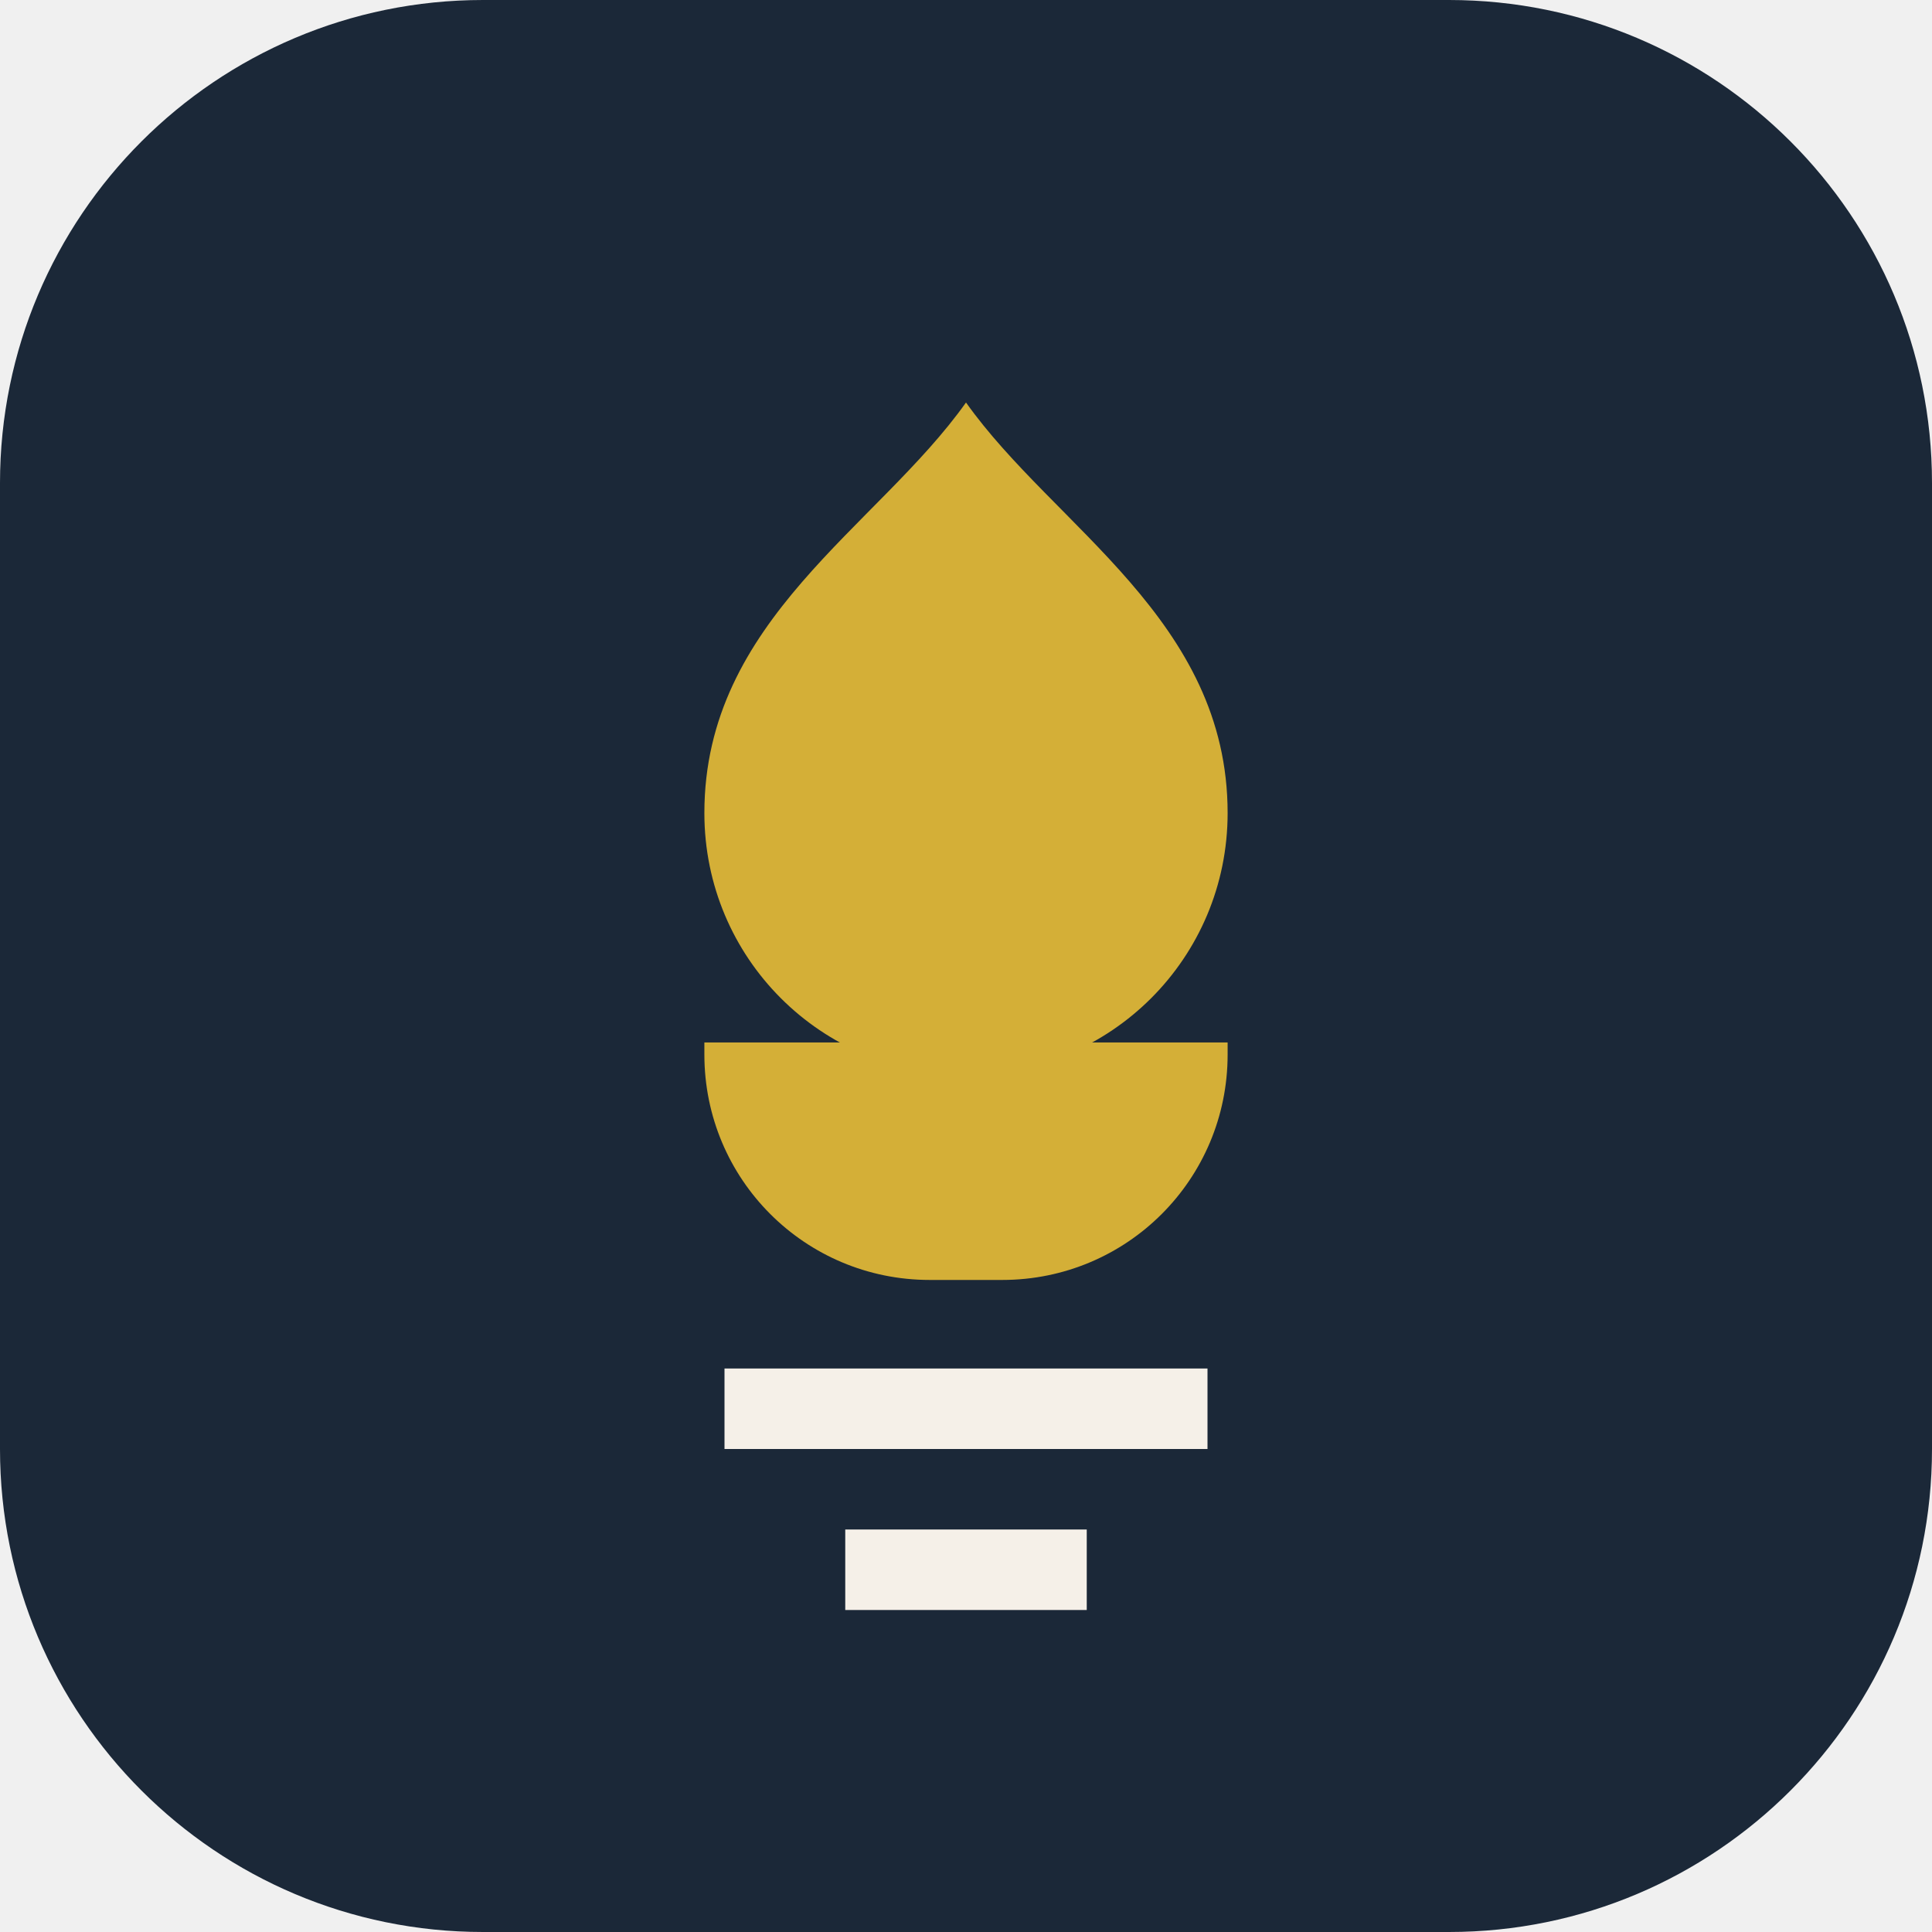
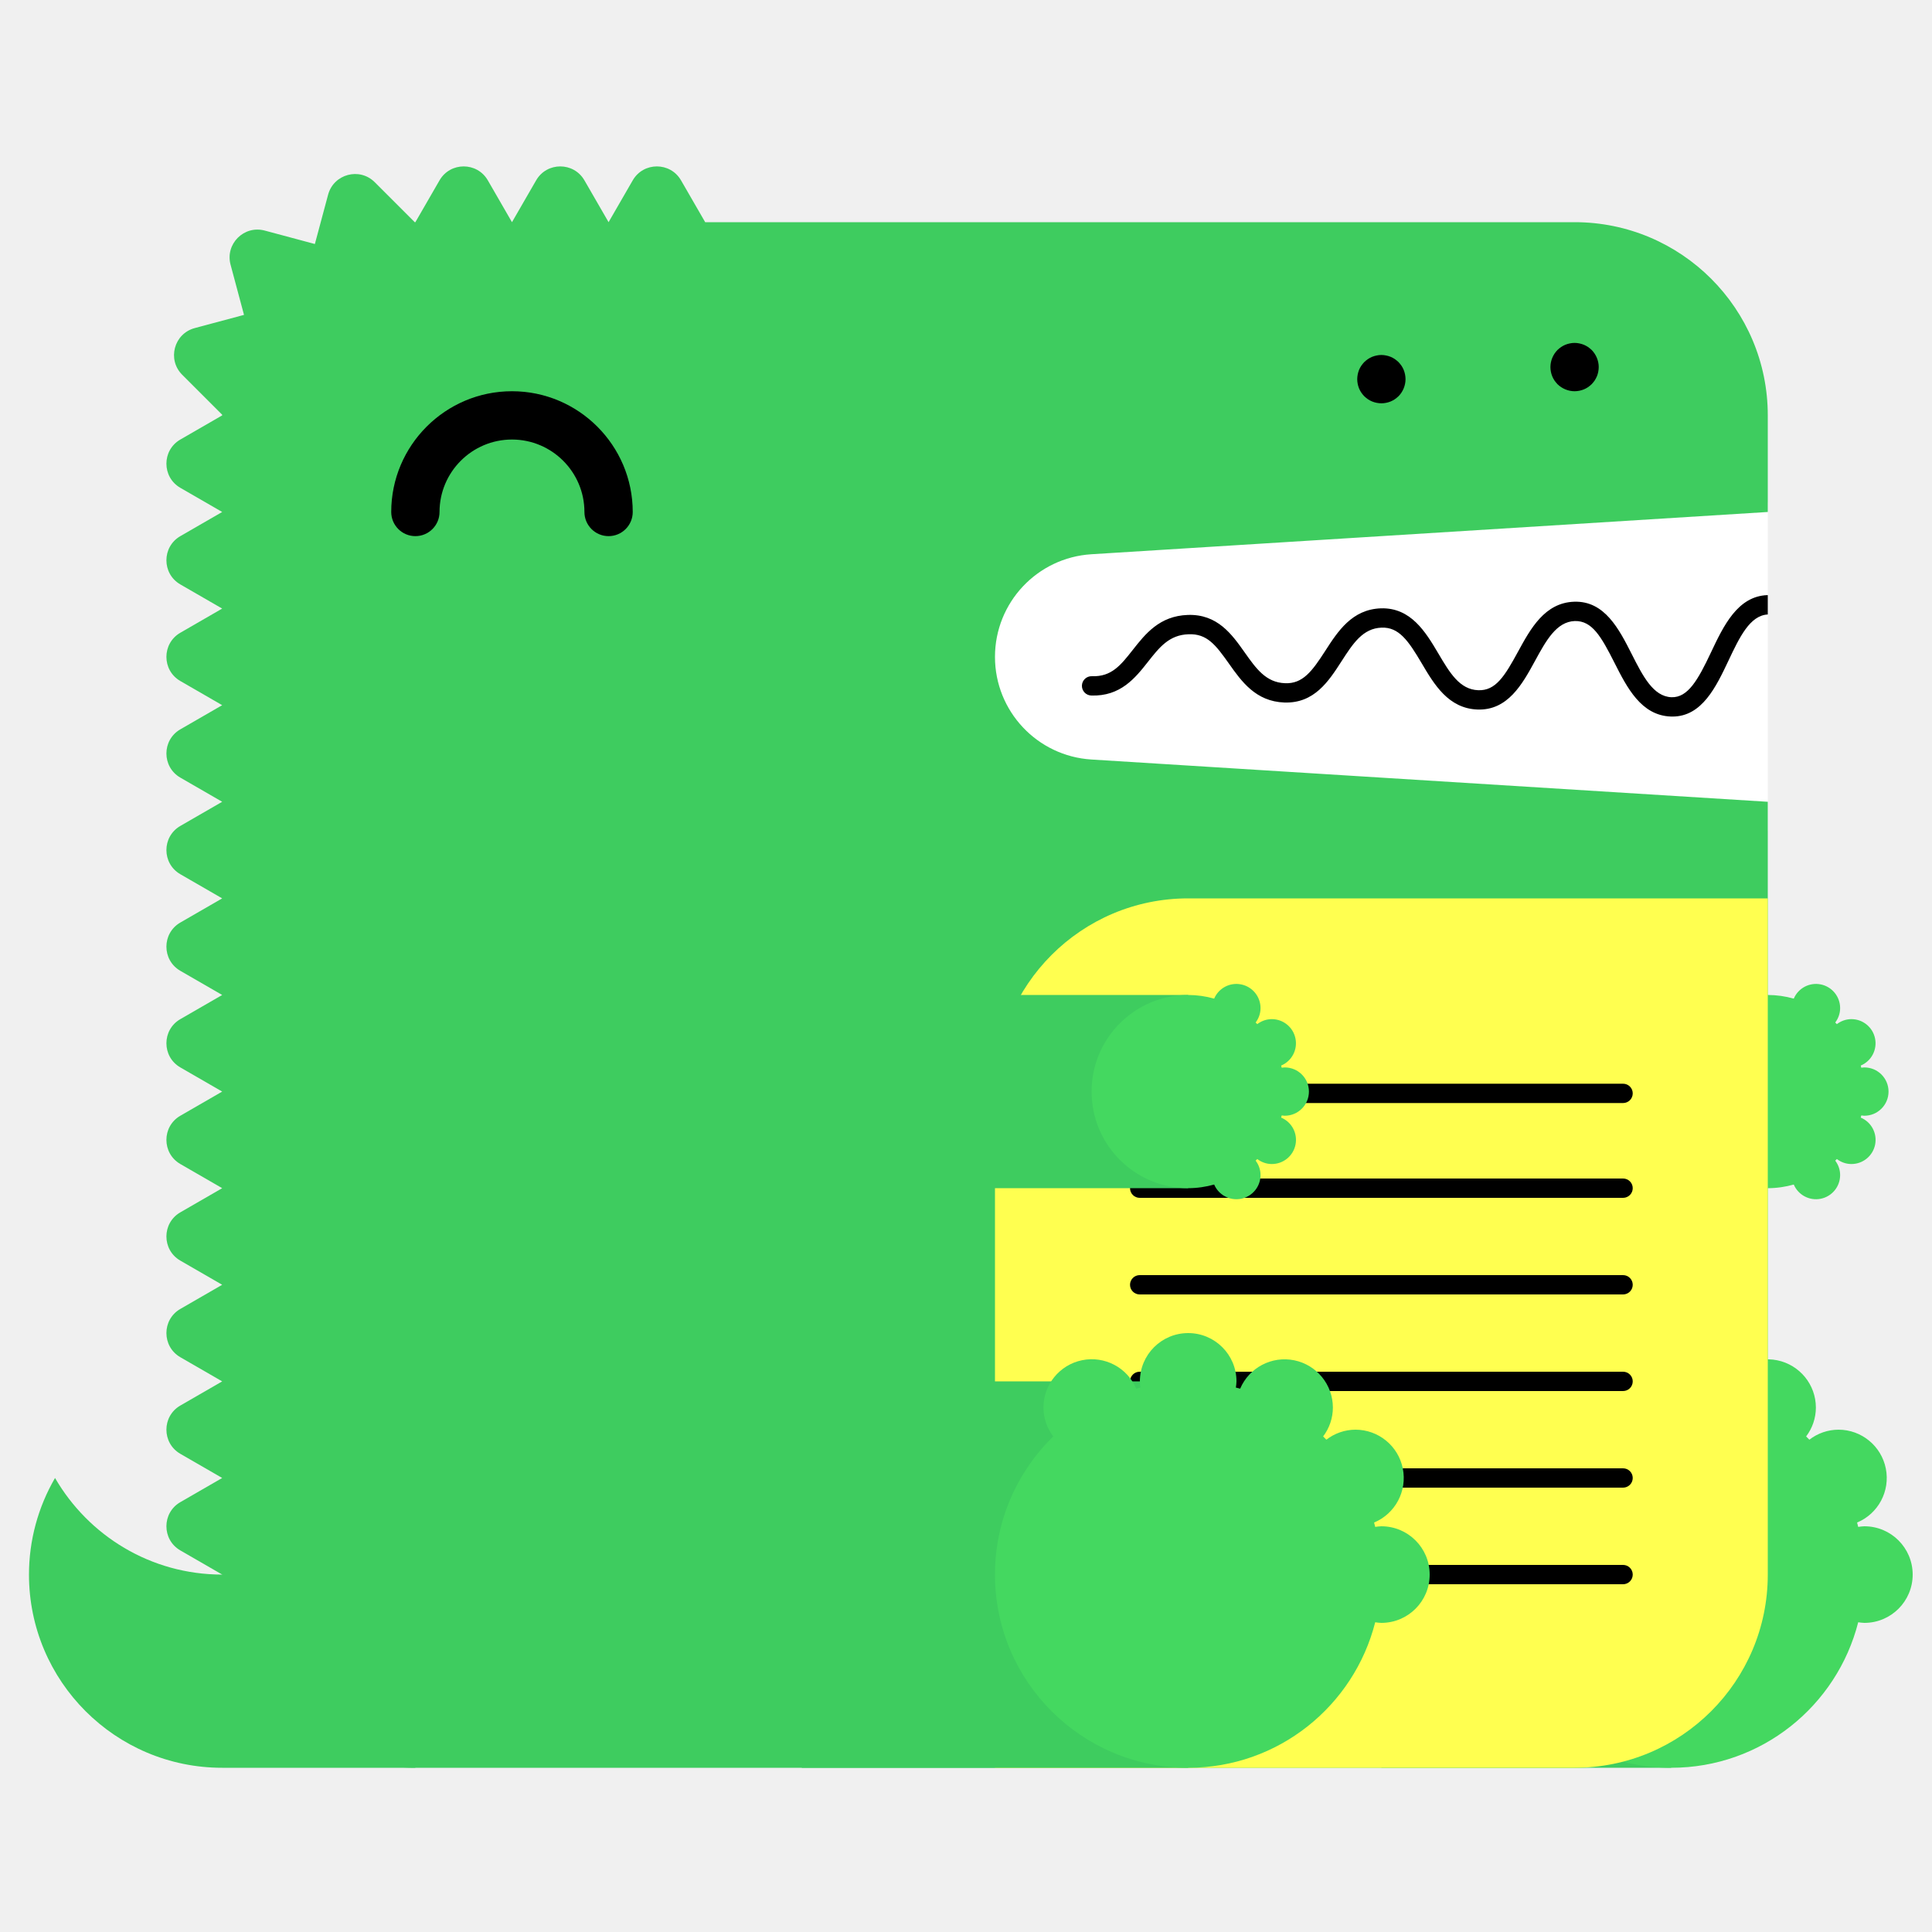
- <svg xmlns="http://www.w3.org/2000/svg" viewBox="0 0 48 48" fill="none" aria-hidden="true">
-   <rect width="48" height="48" rx="12" fill="#1B2838" />
-   <path fill="#D4AF37" d="M24 10c-2.2 3.1-6.5 5.4-6.5 10.2 0 3.6 2.9 6.5 6.5 6.5s6.5-2.9 6.5-6.5C30.5 15.4 26.2 13.1 24 10Z" />
-   <path fill="#D4AF37" d="M17.5 26.2c0 3.1 2.5 5.6 5.6 5.6h1.8c3.1 0 5.6-2.5 5.6-5.6v-.3H17.5v.3Z" />
-   <path fill="#F5F0E8" d="M18 34h12v2H18v-2Zm3 4h6v2h-6v-2Z" />
+ <svg xmlns="http://www.w3.org/2000/svg" width="200" height="200" viewBox="0 0 200 200">
+   <g fill="none" fill-rule="evenodd">
+     <path fill="#FFF" d="M99 52h84v34H99z" />
+     <path d="M23 163c-7.398 0-13.843-4.027-17.303-10A19.886 19.886 0 0 0 3 163c0 11.046 8.954 20 20 20h20v-20H23z" fill="#3ECC5F" />
+     <path d="M112.98 57.376L183 53V43c0-11.046-8.954-20-20-20H73l-2.5-4.33c-1.112-1.925-3.889-1.925-5 0L63 23l-2.5-4.33c-1.111-1.925-3.889-1.925-5 0L53 23l-2.5-4.33c-1.111-1.925-3.889-1.925-5 0L43 23c-.022 0-.042.003-.065.003l-4.142-4.141c-1.57-1.571-4.252-.853-4.828 1.294l-1.369 5.104-5.192-1.392c-2.148-.575-4.111 1.389-3.535 3.536l1.39 5.193-5.102 1.367c-2.148.576-2.867 3.259-1.296 4.83l4.142 4.142c0 .021-.003.042-.003.064l-4.33 2.5c-1.925 1.111-1.925 3.889 0 5L23 53l-4.33 2.5c-1.925 1.111-1.925 3.889 0 5L23 63l-4.33 2.5c-1.925 1.111-1.925 3.889 0 5L23 73l-4.33 2.5c-1.925 1.111-1.925 3.889 0 5L23 83l-4.33 2.5c-1.925 1.111-1.925 3.889 0 5L23 93l-4.33 2.5c-1.925 1.111-1.925 3.889 0 5L23 103l-4.33 2.5c-1.925 1.111-1.925 3.889 0 5L23 113l-4.33 2.5c-1.925 1.111-1.925 3.889 0 5L23 123l-4.33 2.5c-1.925 1.111-1.925 3.889 0 5L23 133l-4.33 2.5c-1.925 1.111-1.925 3.889 0 5L23 143l-4.33 2.5c-1.925 1.111-1.925 3.889 0 5L23 153l-4.33 2.5c-1.925 1.111-1.925 3.889 0 5L23 163c0 11.046 8.954 20 20 20h120c11.046 0 20-8.954 20-20V83l-70.02-4.376A10.645 10.645 0 0 1 103 68c0-5.621 4.37-10.273 9.98-10.624" fill="#3ECC5F" />
+     <path fill="#3ECC5F" d="M143 183h30v-40h-30z" />
+     <path d="M193 158c-.219 0-.428.037-.639.064-.038-.15-.074-.301-.116-.451A5 5 0 0 0 190.32 148a4.96 4.96 0 0 0-3.016 1.036 26.531 26.531 0 0 0-.335-.336 4.955 4.955 0 0 0 1.011-2.987 5 5 0 0 0-9.599-1.959c-.148-.042-.297-.077-.445-.115.027-.211.064-.42.064-.639a5 5 0 0 0-5-5 5 5 0 0 0-5 5c0 .219.037.428.064.639-.148.038-.297.073-.445.115a4.998 4.998 0 0 0-9.599 1.959c0 1.125.384 2.151 1.011 2.987-3.717 3.632-6.031 8.693-6.031 14.3 0 11.046 8.954 20 20 20 9.339 0 17.16-6.41 19.361-15.064.211.027.42.064.639.064a5 5 0 0 0 5-5 5 5 0 0 0-5-5" fill="#44D860" />
+     <path fill="#3ECC5F" d="M153 123h30v-20h-30z" />
+     <path d="M193 115.5a2.5 2.5 0 1 0 0-5c-.109 0-.214.019-.319.032-.02-.075-.037-.15-.058-.225a2.501 2.501 0 0 0-.963-4.807c-.569 0-1.088.197-1.508.518a6.653 6.653 0 0 0-.168-.168c.314-.417.506-.931.506-1.494a2.5 2.5 0 0 0-4.8-.979A9.987 9.987 0 0 0 183 103c-5.522 0-10 4.478-10 10s4.478 10 10 10c.934 0 1.833-.138 2.69-.377a2.5 2.5 0 0 0 4.8-.979c0-.563-.192-1.077-.506-1.494.057-.055.113-.111.168-.168.42.321.939.518 1.508.518a2.5 2.5 0 0 0 .963-4.807c.021-.074.038-.15.058-.225.105.013.21.032.319.032" fill="#44D860" />
+     <path d="M63 55.5a2.5 2.5 0 0 1-2.5-2.5c0-4.136-3.364-7.5-7.5-7.5s-7.5 3.364-7.5 7.5a2.5 2.5 0 1 1-5 0c0-6.893 5.607-12.5 12.5-12.5S65.5 46.107 65.5 53a2.5 2.5 0 0 1-2.5 2.5" fill="#000" />
+     <path d="M103 183h60c11.046 0 20-8.954 20-20V93h-60c-11.046 0-20 8.954-20 20v70z" fill="#FFFF50" />
+     <path d="M168.02 124h-50.04a1 1 0 1 1 0-2h50.04a1 1 0 1 1 0 2m0 20h-50.04a1 1 0 1 1 0-2h50.04a1 1 0 1 1 0 2m0 20h-50.04a1 1 0 1 1 0-2h50.04a1 1 0 1 1 0 2m0-49.814h-50.04a1 1 0 1 1 0-2h50.04a1 1 0 1 1 0 2m0 19.814h-50.04a1 1 0 1 1 0-2h50.04a1 1 0 1 1 0 2m0 20h-50.04a1 1 0 1 1 0-2h50.04a1 1 0 1 1 0 2M183 61.611c-.012 0-.022-.006-.034-.005-3.09.105-4.552 3.196-5.842 5.923-1.346 2.85-2.387 4.703-4.093 4.647-1.889-.068-2.969-2.202-4.113-4.46-1.314-2.594-2.814-5.536-5.963-5.426-3.046.104-4.513 2.794-5.807 5.167-1.377 2.528-2.314 4.065-4.121 3.994-1.927-.07-2.951-1.805-4.136-3.813-1.321-2.236-2.848-4.75-5.936-4.664-2.994.103-4.465 2.385-5.763 4.4-1.373 2.13-2.335 3.428-4.165 3.351-1.973-.07-2.992-1.51-4.171-3.177-1.324-1.873-2.816-3.993-5.895-3.89-2.928.1-4.399 1.97-5.696 3.618-1.232 1.564-2.194 2.802-4.229 2.724a1 1 0 0 0-.072 2c3.017.101 4.545-1.8 5.872-3.487 1.177-1.496 2.193-2.787 4.193-2.855 1.926-.082 2.829 1.115 4.195 3.045 1.297 1.834 2.769 3.914 5.731 4.021 3.103.104 4.596-2.215 5.918-4.267 1.182-1.834 2.202-3.417 4.15-3.484 1.793-.067 2.769 1.35 4.145 3.681 1.297 2.197 2.766 4.686 5.787 4.796 3.125.108 4.634-2.62 5.949-5.035 1.139-2.088 2.214-4.06 4.119-4.126 1.793-.042 2.728 1.595 4.111 4.33 1.292 2.553 2.757 5.445 5.825 5.556l.169.003c3.064 0 4.518-3.075 5.805-5.794 1.139-2.41 2.217-4.68 4.067-4.773v-2z" fill="#000" />
+     <path fill="#3ECC5F" d="M83 183h40v-40H83z" />
+     <path d="M143 158c-.219 0-.428.037-.639.064-.038-.15-.074-.301-.116-.451A5 5 0 0 0 140.32 148a4.96 4.96 0 0 0-3.016 1.036 26.531 26.531 0 0 0-.335-.336 4.955 4.955 0 0 0 1.011-2.987 5 5 0 0 0-9.599-1.959c-.148-.042-.297-.077-.445-.115.027-.211.064-.42.064-.639a5 5 0 0 0-5-5 5 5 0 0 0-5 5c0 .219.037.428.064.639-.148.038-.297.073-.445.115a4.998 4.998 0 0 0-9.599 1.959c0 1.125.384 2.151 1.011 2.987-3.717 3.632-6.031 8.693-6.031 14.3 0 11.046 8.954 20 20 20 9.339 0 17.16-6.41 19.361-15.064.211.027.42.064.639.064a5 5 0 0 0 5-5 5 5 0 0 0-5-5" fill="#44D860" />
+     <path fill="#3ECC5F" d="M83 123h40v-20H83z" />
+     <path d="M133 115.5a2.5 2.5 0 1 0 0-5c-.109 0-.214.019-.319.032-.02-.075-.037-.15-.058-.225a2.501 2.501 0 0 0-.963-4.807c-.569 0-1.088.197-1.508.518a6.653 6.653 0 0 0-.168-.168c.314-.417.506-.931.506-1.494a2.5 2.5 0 0 0-4.8-.979A9.987 9.987 0 0 0 123 103c-5.522 0-10 4.478-10 10s4.478 10 10 10c.934 0 1.833-.138 2.69-.377a2.5 2.5 0 0 0 4.8-.979c0-.563-.192-1.077-.506-1.494.057-.055.113-.111.168-.168.42.321.939.518 1.508.518a2.5 2.5 0 0 0 .963-4.807c.021-.074.038-.15.058-.225.105.013.21.032.319.032" fill="#44D860" />
+     <path d="M143 41.75c-.16 0-.33-.02-.49-.05a2.52 2.52 0 0 1-.47-.14c-.15-.06-.29-.14-.431-.23-.13-.09-.259-.2-.38-.31-.109-.12-.219-.24-.309-.38s-.17-.28-.231-.43a2.619 2.619 0 0 1-.189-.96c0-.16.02-.33.05-.49.03-.16.08-.31.139-.47.061-.15.141-.29.231-.43.09-.13.2-.26.309-.38.121-.11.25-.22.38-.31.141-.09.281-.17.431-.23.149-.06.31-.11.47-.14.32-.07.65-.07.98 0 .159.03.32.08.47.14.149.06.29.14.43.23.13.09.259.2.38.31.11.12.22.25.31.38.09.14.17.28.23.43.06.16.11.31.14.47.029.16.05.33.05.49 0 .66-.271 1.31-.73 1.77-.121.11-.25.22-.38.31-.14.09-.281.17-.43.23a2.565 2.565 0 0 1-.96.19m20-1.25c-.66 0-1.3-.27-1.771-.73a3.802 3.802 0 0 1-.309-.38c-.09-.14-.17-.28-.231-.43a2.619 2.619 0 0 1-.189-.96c0-.66.27-1.3.729-1.77.121-.11.25-.22.38-.31.141-.09.281-.17.431-.23.149-.06.31-.11.47-.14.32-.07.66-.07.98 0 .159.03.32.08.47.14.149.06.29.14.43.23.13.09.259.2.38.31.459.47.73 1.11.73 1.77 0 .16-.021.33-.05.49-.03.16-.08.32-.14.47-.07.15-.14.29-.23.43-.09.13-.2.26-.31.38-.121.11-.25.22-.38.31-.14.09-.281.17-.43.23a2.565 2.565 0 0 1-.96.19" fill="#000" />
+   </g>
</svg>
